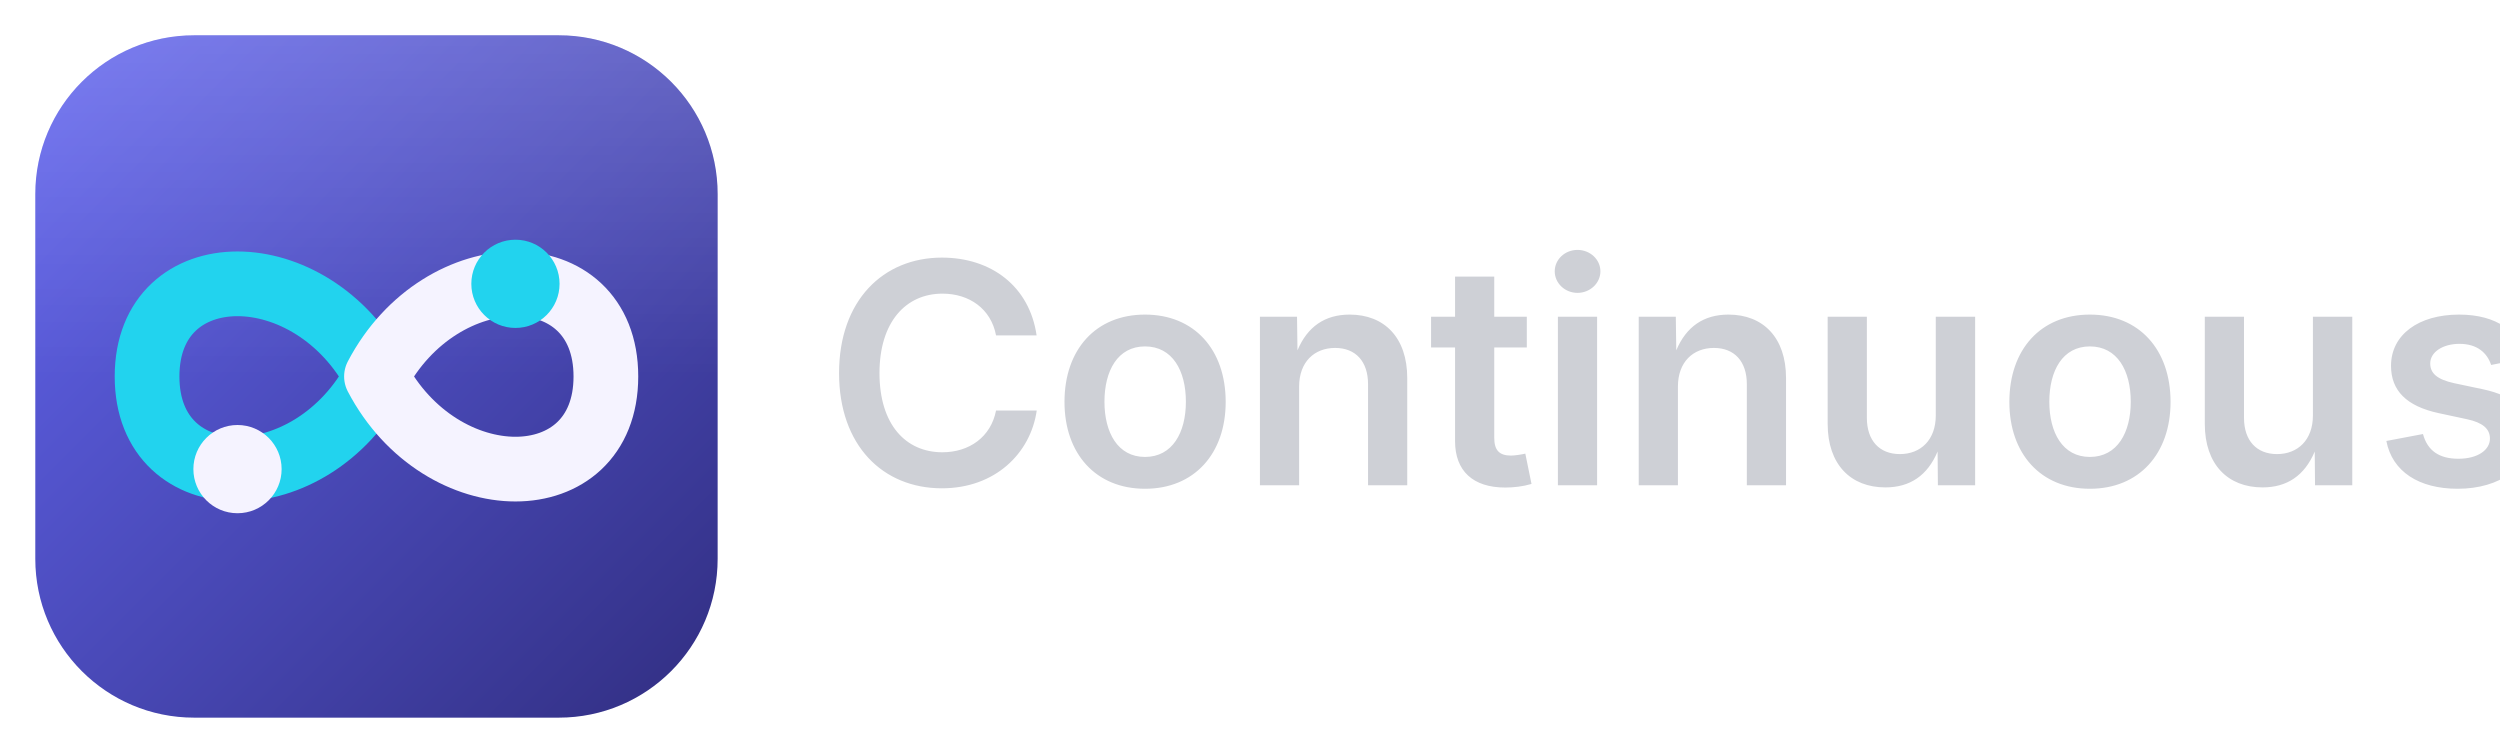
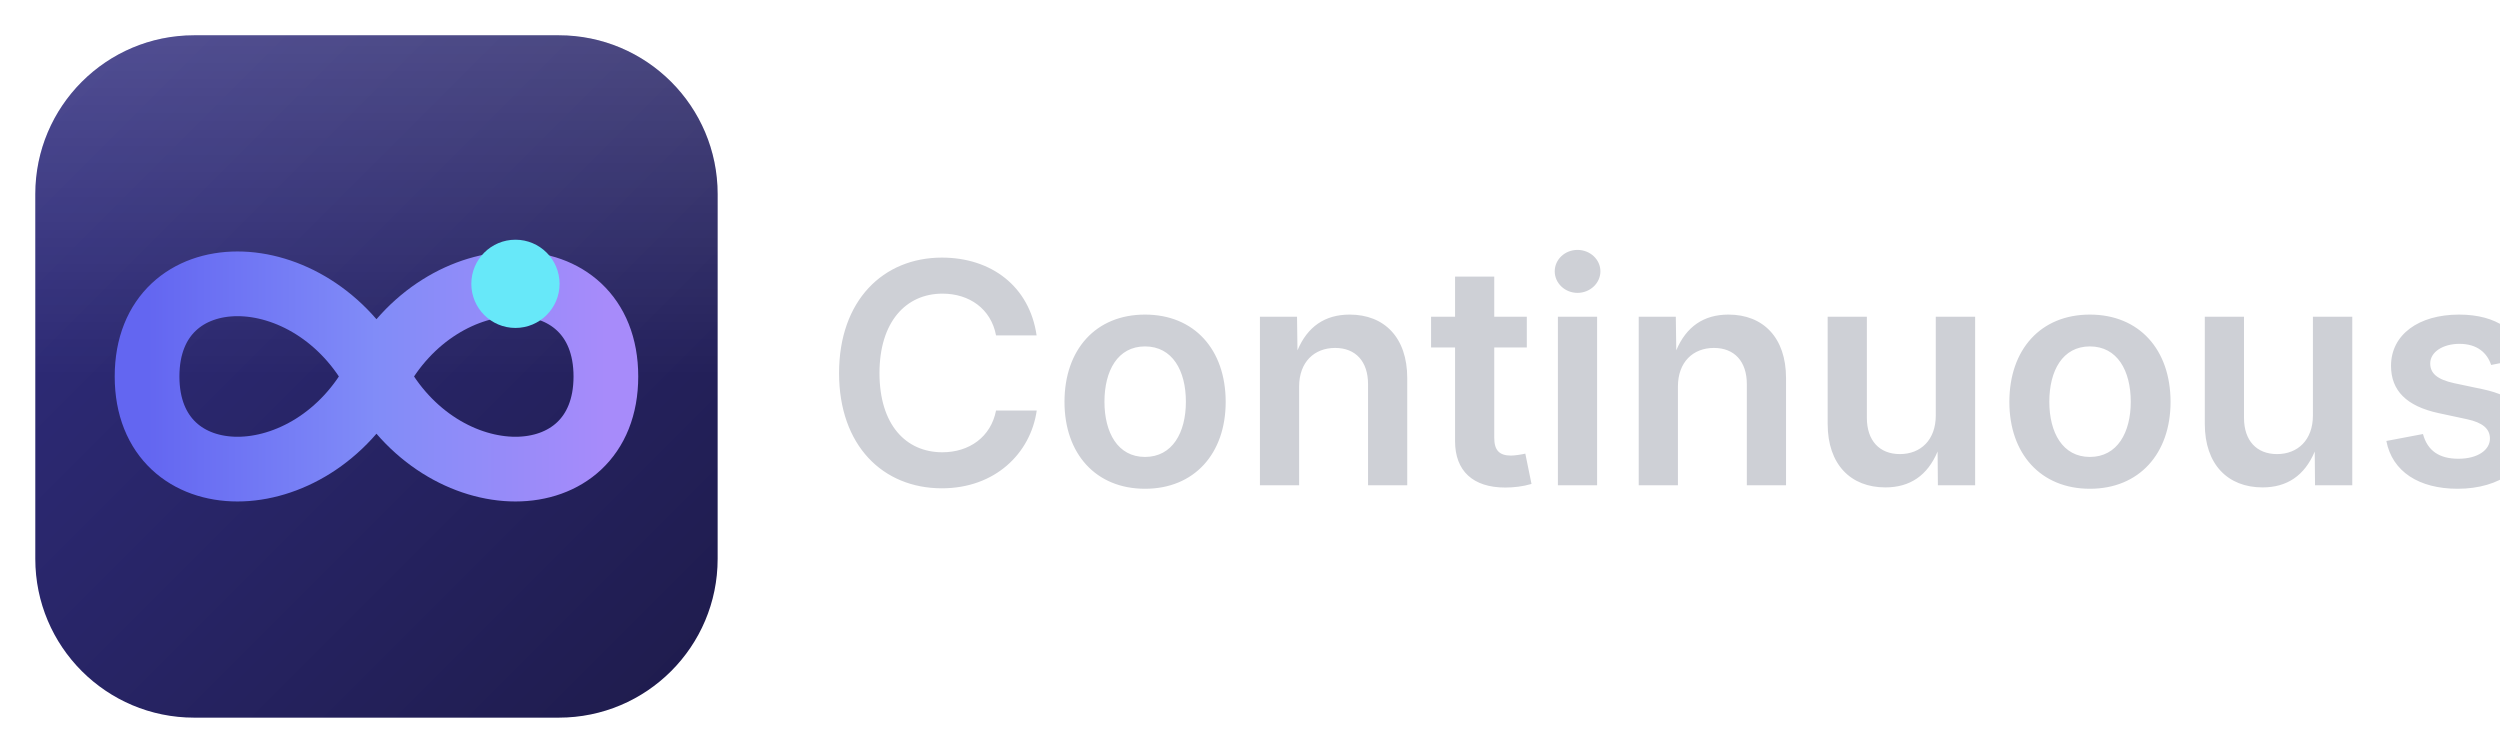
<svg xmlns="http://www.w3.org/2000/svg" viewBox="0 0 1700 512" width="1700" height="512" role="img" aria-label="Continuous">
  <defs>
    <linearGradient id="bg" x1="0" y1="0" x2="1" y2="1">
-       <stop offset="0" stop-color="#6366F1" />
-       <stop offset="1" stop-color="#312E81" />
+       <stop offset="0" stop-color="#312E81" />
+       <stop offset="1" stop-color="#1E1B4B" />
    </linearGradient>
    <linearGradient id="shine" x1="0" y1="0" x2="0" y2="1">
      <stop offset="0" stop-color="#FFFFFF" stop-opacity="0.16" />
      <stop offset="0.5" stop-color="#FFFFFF" stop-opacity="0" />
    </linearGradient>
+     <linearGradient id="loop" gradientUnits="userSpaceOnUse" x1="100" y1="0" x2="412" y2="0">
+       <stop offset="0" stop-color="#6366F1" />
+       <stop offset="0.5" stop-color="#818CF8" />
+       <stop offset="1" stop-color="#A78BFA" />
+     </linearGradient>
  </defs>
  <rect x="24" y="24" width="464" height="464" rx="108" fill="url(#bg)" />
  <rect x="24" y="24" width="464" height="464" rx="108" fill="url(#shine)" />
-   <g fill="none" stroke-width="44" stroke-linecap="round" stroke-linejoin="round">
-     <path d="M256 256 C212 172 100 172 100 256 C100 340 212 340 256 256" stroke="#22D3EE" />
-     <path d="M256 256 C300 172 412 172 412 256 C412 340 300 340 256 256" stroke="#F5F3FF" />
-   </g>
-   <circle cx="161.5" cy="319" r="30" fill="#F5F3FF" />
-   <circle cx="350.5" cy="193" r="30" fill="#22D3EE" />
+   <path d="M256 256 C300 172 412 172 412 256 C412 340 300 340 256 256 C212 172 100 172 100 256 C100 340 212 340 256 256 Z" fill="none" stroke="url(#loop)" stroke-width="44" stroke-linecap="round" stroke-linejoin="round" />
+   <circle cx="350.5" cy="193" r="30" fill="#67E8F9" />
  <text x="560" y="330" fill="#CED0D6" font-family="system-ui, -apple-system, 'Segoe UI', sans-serif" font-size="210" font-weight="600">Continuous</text>
</svg>
